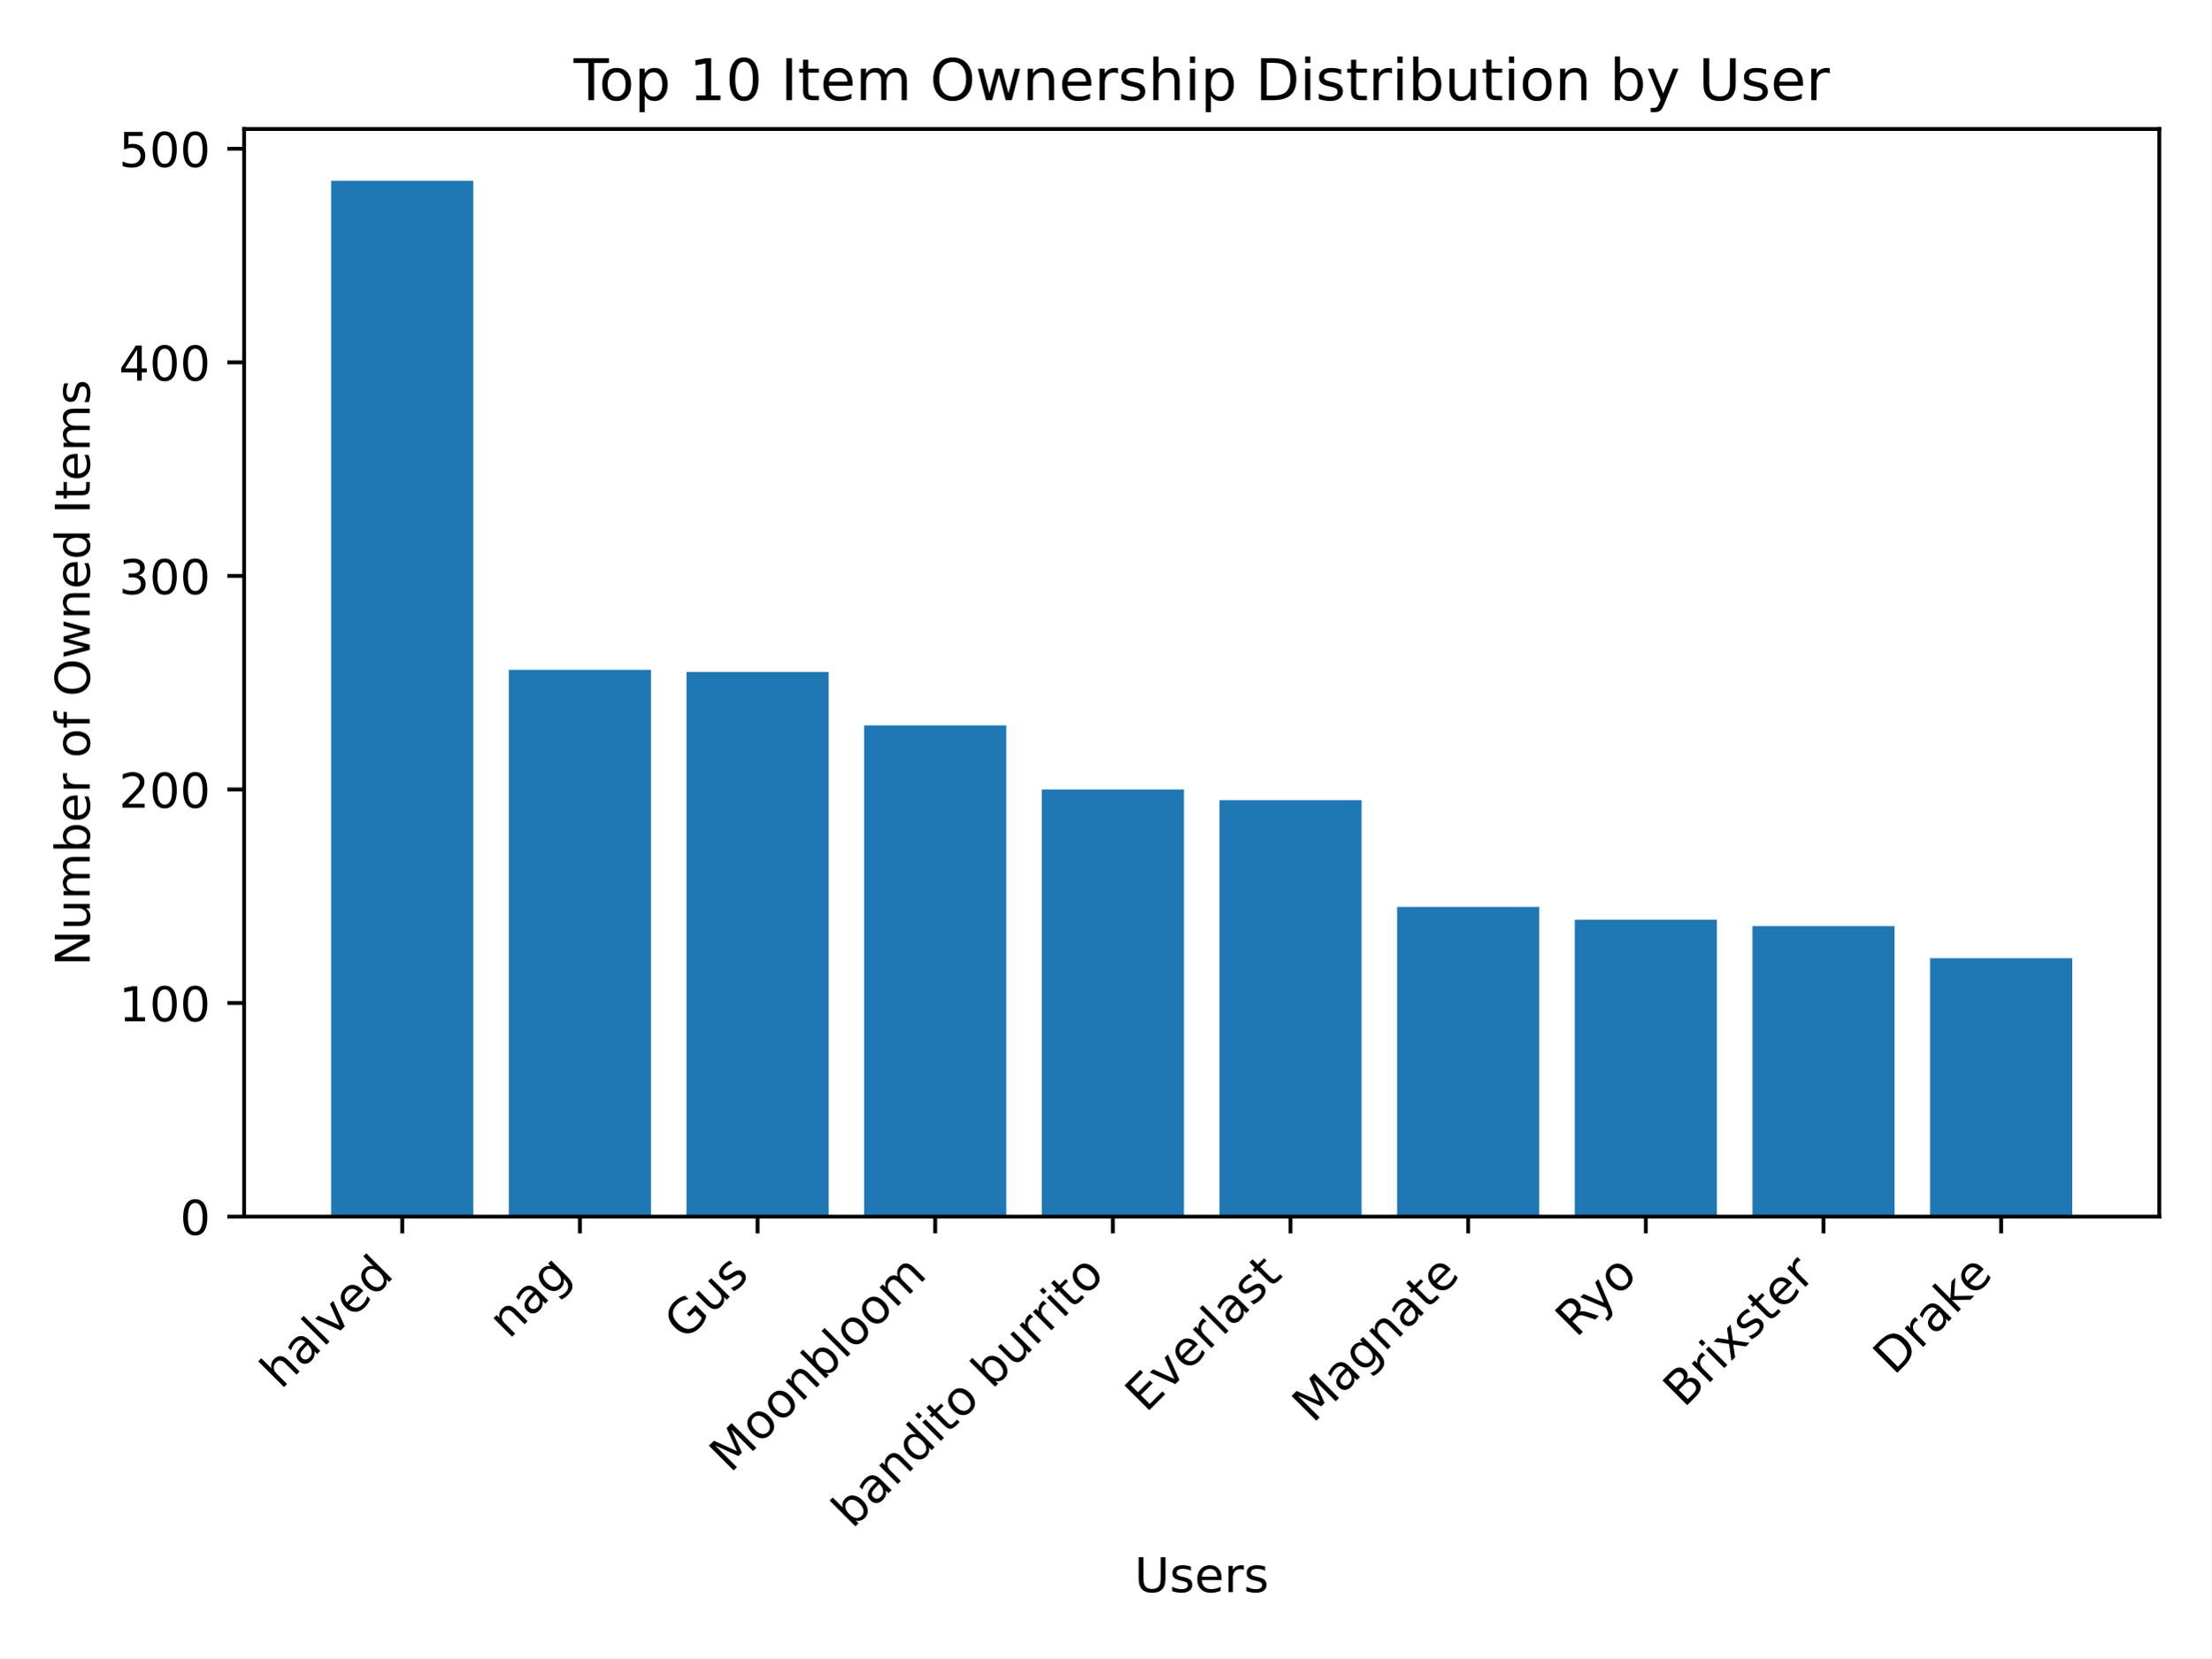
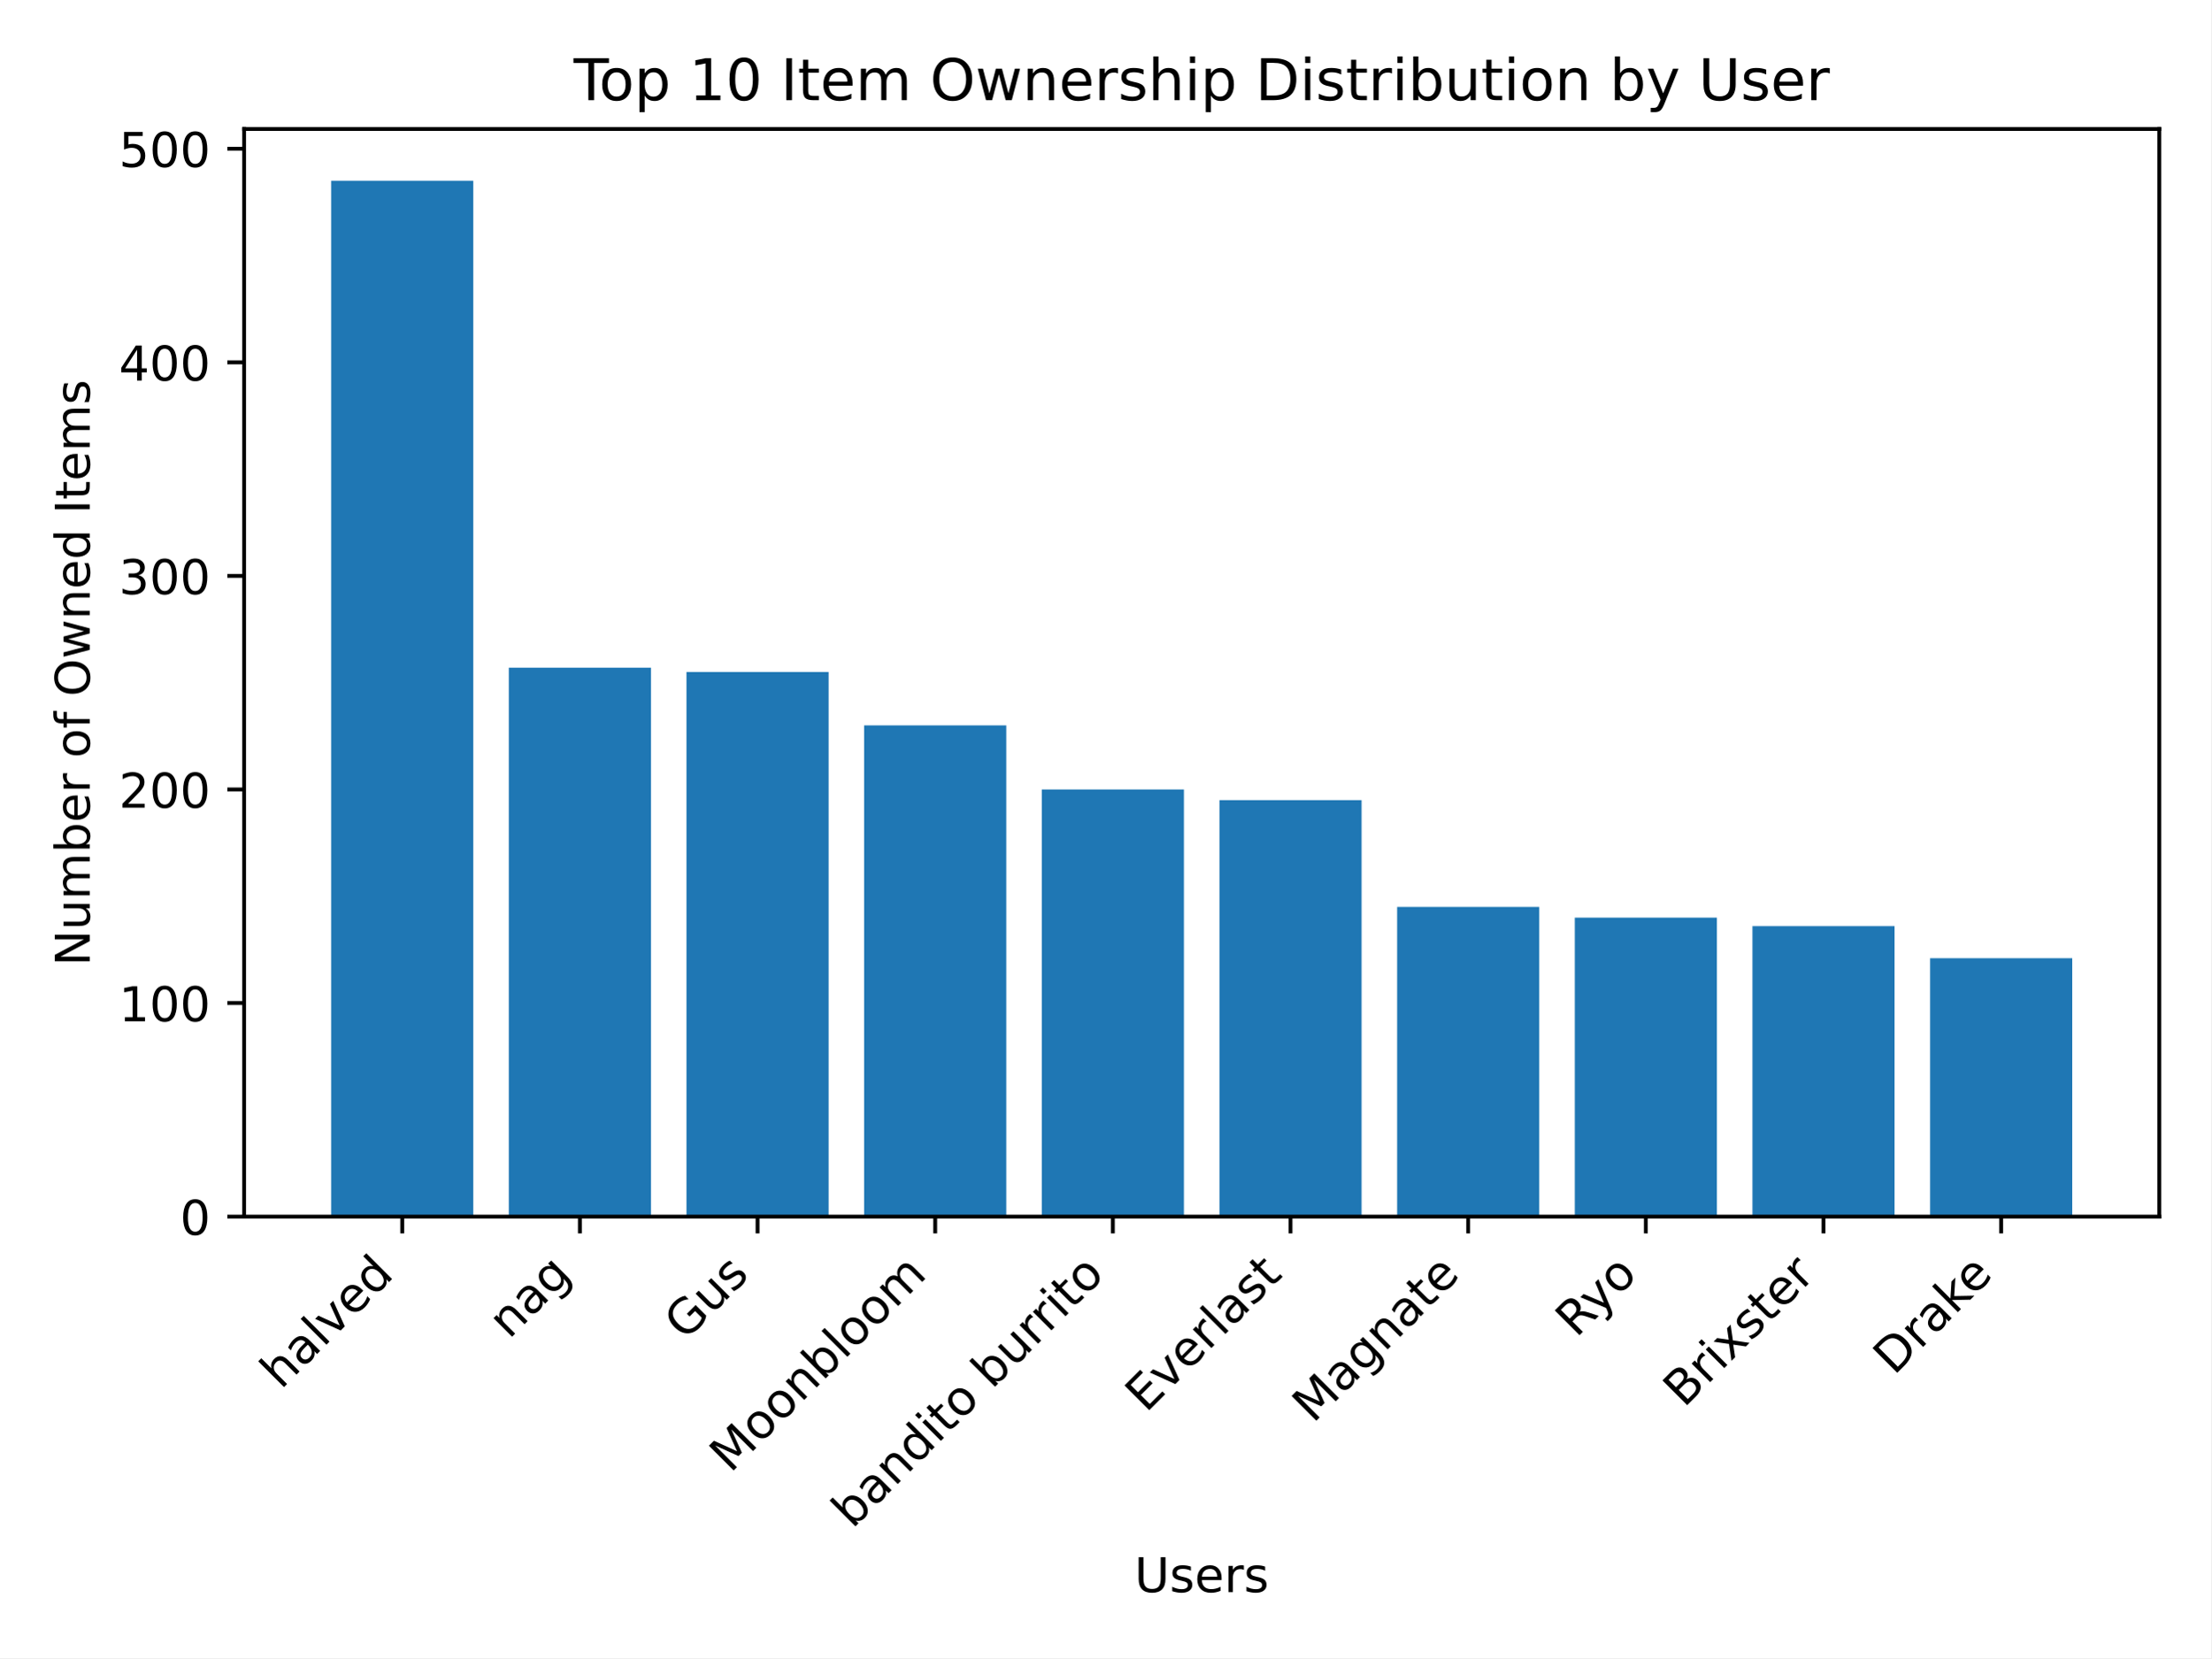
<svg xmlns="http://www.w3.org/2000/svg" xmlns:xlink="http://www.w3.org/1999/xlink" width="460.8pt" height="345.6pt" viewBox="0 0 460.8 345.6" version="1.1">
  <defs>
    <style type="text/css">*{stroke-linejoin: round; stroke-linecap: butt}</style>
  </defs>
  <g id="figure_1">
    <g id="patch_1">
      <path d="M 0 345.6  L 460.8 345.6  L 460.8 0  L 0 0  z " style="fill: #ffffff" />
    </g>
    <g id="axes_1">
      <g id="patch_2">
        <path d="M 50.87 253.581  L 450 253.581  L 450 26.88  L 50.87 26.88  z " style="fill: #ffffff" />
      </g>
      <g id="patch_3">
-         <path d="M 69.012 253.581  L 98.632 253.581  L 98.632 37.675  L 69.012 37.675  z " clip-path="url(#p3e7d10b221)" style="fill: #1f77b4" />
+         <path d="M 69.012 253.581  L 98.632 253.581  L 98.632 37.675  L 69.012 37.675  z " clip-path="url(#pc7df657d75)" style="fill: #1f77b4" />
      </g>
      <g id="patch_4">
-         <path d="M 106.037 253.581  L 135.657 253.581  L 135.657 139.618  L 106.037 139.618  z " clip-path="url(#p3e7d10b221)" style="fill: #1f77b4" />
+         <path d="M 106.037 253.581  L 135.657 253.581  L 135.657 139.173  L 106.037 139.173  z " clip-path="url(#pc7df657d75)" style="fill: #1f77b4" />
      </g>
      <g id="patch_5">
-         <path d="M 143.062 253.581  L 172.682 253.581  L 172.682 140.063  L 143.062 140.063  z " clip-path="url(#p3e7d10b221)" style="fill: #1f77b4" />
+         <path d="M 143.062 253.581  L 172.682 253.581  L 172.682 140.063  L 143.062 140.063  z " clip-path="url(#pc7df657d75)" style="fill: #1f77b4" />
      </g>
      <g id="patch_6">
-         <path d="M 180.087 253.581  L 209.707 253.581  L 209.707 151.192  L 180.087 151.192  z " clip-path="url(#p3e7d10b221)" style="fill: #1f77b4" />
+         <path d="M 180.087 253.581  L 209.707 253.581  L 209.707 151.192  L 180.087 151.192  z " clip-path="url(#pc7df657d75)" style="fill: #1f77b4" />
      </g>
      <g id="patch_7">
-         <path d="M 217.112 253.581  L 246.732 253.581  L 246.732 164.547  L 217.112 164.547  z " clip-path="url(#p3e7d10b221)" style="fill: #1f77b4" />
+         <path d="M 217.112 253.581  L 246.732 253.581  L 246.732 164.547  L 217.112 164.547  z " clip-path="url(#pc7df657d75)" style="fill: #1f77b4" />
      </g>
      <g id="patch_8">
-         <path d="M 254.138 253.581  L 283.758 253.581  L 283.758 166.773  L 254.138 166.773  z " clip-path="url(#p3e7d10b221)" style="fill: #1f77b4" />
+         <path d="M 254.138 253.581  L 283.758 253.581  L 283.758 166.773  L 254.138 166.773  z " clip-path="url(#pc7df657d75)" style="fill: #1f77b4" />
      </g>
      <g id="patch_9">
-         <path d="M 291.163 253.581  L 320.783 253.581  L 320.783 189.032  L 291.163 189.032  z " clip-path="url(#p3e7d10b221)" style="fill: #1f77b4" />
+         <path d="M 291.163 253.581  L 320.783 253.581  L 320.783 189.032  L 291.163 189.032  z " clip-path="url(#pc7df657d75)" style="fill: #1f77b4" />
      </g>
      <g id="patch_10">
-         <path d="M 328.188 253.581  L 357.808 253.581  L 357.808 191.703  L 328.188 191.703  z " clip-path="url(#p3e7d10b221)" style="fill: #1f77b4" />
+         <path d="M 328.188 253.581  L 357.808 253.581  L 357.808 191.257  L 328.188 191.257  z " clip-path="url(#pc7df657d75)" style="fill: #1f77b4" />
      </g>
      <g id="patch_11">
-         <path d="M 365.213 253.581  L 394.833 253.581  L 394.833 193.038  L 365.213 193.038  z " clip-path="url(#p3e7d10b221)" style="fill: #1f77b4" />
+         <path d="M 365.213 253.581  L 394.833 253.581  L 394.833 193.038  L 365.213 193.038  z " clip-path="url(#pc7df657d75)" style="fill: #1f77b4" />
      </g>
      <g id="patch_12">
-         <path d="M 402.238 253.581  L 431.858 253.581  L 431.858 199.716  L 402.238 199.716  z " clip-path="url(#p3e7d10b221)" style="fill: #1f77b4" />
+         <path d="M 402.238 253.581  L 431.858 253.581  L 431.858 199.716  L 402.238 199.716  z " clip-path="url(#pc7df657d75)" style="fill: #1f77b4" />
      </g>
      <g id="matplotlib.axis_1">
        <g id="xtick_1">
          <g id="line2d_1">
            <defs>
-               <path id="m081351c5fa" d="M 0 0  L 0 3.5  " style="stroke: #000000; stroke-width: 0.8" />
+               <path id="mdaec86fa4c" d="M 0 0  L 0 3.5  " style="stroke: #000000; stroke-width: 0.8" />
            </defs>
            <g>
-               <use xlink:href="#m081351c5fa" x="83.822" y="253.581" style="stroke: #000000; stroke-width: 0.8" />
+               <use xlink:href="#mdaec86fa4c" x="83.822" y="253.581" style="stroke: #000000; stroke-width: 0.8" />
            </g>
          </g>
          <g id="text_1">
            <g transform="translate(58.54764 289.7576) rotate(-45) scale(0.1 -0.1)">
              <defs>
                <path id="DejaVuSans-68" d="M 3513 2113  L 3513 0  L 2938 0  L 2938 2094  Q 2938 2591 2744 2837  Q 2550 3084 2163 3084  Q 1697 3084 1428 2787  Q 1159 2491 1159 1978  L 1159 0  L 581 0  L 581 4863  L 1159 4863  L 1159 2956  Q 1366 3272 1645 3428  Q 1925 3584 2291 3584  Q 2894 3584 3203 3211  Q 3513 2838 3513 2113  z " transform="scale(0.015625)" />
                <path id="DejaVuSans-61" d="M 2194 1759  Q 1497 1759 1228 1600  Q 959 1441 959 1056  Q 959 750 1161 570  Q 1363 391 1709 391  Q 2188 391 2477 730  Q 2766 1069 2766 1631  L 2766 1759  L 2194 1759  z M 3341 1997  L 3341 0  L 2766 0  L 2766 531  Q 2569 213 2275 61  Q 1981 -91 1556 -91  Q 1019 -91 701 211  Q 384 513 384 1019  Q 384 1609 779 1909  Q 1175 2209 1959 2209  L 2766 2209  L 2766 2266  Q 2766 2663 2505 2880  Q 2244 3097 1772 3097  Q 1472 3097 1187 3025  Q 903 2953 641 2809  L 641 3341  Q 956 3463 1253 3523  Q 1550 3584 1831 3584  Q 2591 3584 2966 3190  Q 3341 2797 3341 1997  z " transform="scale(0.015625)" />
                <path id="DejaVuSans-6c" d="M 603 4863  L 1178 4863  L 1178 0  L 603 0  L 603 4863  z " transform="scale(0.015625)" />
                <path id="DejaVuSans-76" d="M 191 3500  L 800 3500  L 1894 563  L 2988 3500  L 3597 3500  L 2284 0  L 1503 0  L 191 3500  z " transform="scale(0.015625)" />
                <path id="DejaVuSans-65" d="M 3597 1894  L 3597 1613  L 953 1613  Q 991 1019 1311 708  Q 1631 397 2203 397  Q 2534 397 2845 478  Q 3156 559 3463 722  L 3463 178  Q 3153 47 2828 -22  Q 2503 -91 2169 -91  Q 1331 -91 842 396  Q 353 884 353 1716  Q 353 2575 817 3079  Q 1281 3584 2069 3584  Q 2775 3584 3186 3129  Q 3597 2675 3597 1894  z M 3022 2063  Q 3016 2534 2758 2815  Q 2500 3097 2075 3097  Q 1594 3097 1305 2825  Q 1016 2553 972 2059  L 3022 2063  z " transform="scale(0.015625)" />
                <path id="DejaVuSans-64" d="M 2906 2969  L 2906 4863  L 3481 4863  L 3481 0  L 2906 0  L 2906 525  Q 2725 213 2448 61  Q 2172 -91 1784 -91  Q 1150 -91 751 415  Q 353 922 353 1747  Q 353 2572 751 3078  Q 1150 3584 1784 3584  Q 2172 3584 2448 3432  Q 2725 3281 2906 2969  z M 947 1747  Q 947 1113 1208 752  Q 1469 391 1925 391  Q 2381 391 2643 752  Q 2906 1113 2906 1747  Q 2906 2381 2643 2742  Q 2381 3103 1925 3103  Q 1469 3103 1208 2742  Q 947 2381 947 1747  z " transform="scale(0.015625)" />
              </defs>
              <use xlink:href="#DejaVuSans-68" />
              <use xlink:href="#DejaVuSans-61" x="63.379" />
              <use xlink:href="#DejaVuSans-6c" x="124.658" />
              <use xlink:href="#DejaVuSans-76" x="152.441" />
              <use xlink:href="#DejaVuSans-65" x="211.621" />
              <use xlink:href="#DejaVuSans-64" x="273.145" />
            </g>
          </g>
        </g>
        <g id="xtick_2">
          <g id="line2d_2">
            <g>
-               <use xlink:href="#m081351c5fa" x="120.847" y="253.581" style="stroke: #000000; stroke-width: 0.8" />
+               <use xlink:href="#mdaec86fa4c" x="120.847" y="253.581" style="stroke: #000000; stroke-width: 0.8" />
            </g>
          </g>
          <g id="text_2">
            <g transform="translate(106.0732 279.257) rotate(-45) scale(0.1 -0.1)">
              <defs>
                <path id="DejaVuSans-6e" d="M 3513 2113  L 3513 0  L 2938 0  L 2938 2094  Q 2938 2591 2744 2837  Q 2550 3084 2163 3084  Q 1697 3084 1428 2787  Q 1159 2491 1159 1978  L 1159 0  L 581 0  L 581 3500  L 1159 3500  L 1159 2956  Q 1366 3272 1645 3428  Q 1925 3584 2291 3584  Q 2894 3584 3203 3211  Q 3513 2838 3513 2113  z " transform="scale(0.015625)" />
                <path id="DejaVuSans-67" d="M 2906 1791  Q 2906 2416 2648 2759  Q 2391 3103 1925 3103  Q 1463 3103 1205 2759  Q 947 2416 947 1791  Q 947 1169 1205 825  Q 1463 481 1925 481  Q 2391 481 2648 825  Q 2906 1169 2906 1791  z M 3481 434  Q 3481 -459 3084 -895  Q 2688 -1331 1869 -1331  Q 1566 -1331 1297 -1286  Q 1028 -1241 775 -1147  L 775 -588  Q 1028 -725 1275 -790  Q 1522 -856 1778 -856  Q 2344 -856 2625 -561  Q 2906 -266 2906 331  L 2906 616  Q 2728 306 2450 153  Q 2172 0 1784 0  Q 1141 0 747 490  Q 353 981 353 1791  Q 353 2603 747 3093  Q 1141 3584 1784 3584  Q 2172 3584 2450 3431  Q 2728 3278 2906 2969  L 2906 3500  L 3481 3500  L 3481 434  z " transform="scale(0.015625)" />
              </defs>
              <use xlink:href="#DejaVuSans-6e" />
              <use xlink:href="#DejaVuSans-61" x="63.379" />
              <use xlink:href="#DejaVuSans-67" x="124.658" />
            </g>
          </g>
        </g>
        <g id="xtick_3">
          <g id="line2d_3">
            <g>
-               <use xlink:href="#m081351c5fa" x="157.872" y="253.581" style="stroke: #000000; stroke-width: 0.8" />
+               <use xlink:href="#mdaec86fa4c" x="157.872" y="253.581" style="stroke: #000000; stroke-width: 0.8" />
            </g>
          </g>
          <g id="text_3">
            <g transform="translate(142.758 279.5973) rotate(-45) scale(0.1 -0.1)">
              <defs>
                <path id="DejaVuSans-47" d="M 3809 666  L 3809 1919  L 2778 1919  L 2778 2438  L 4434 2438  L 4434 434  Q 4069 175 3628 42  Q 3188 -91 2688 -91  Q 1594 -91 976 548  Q 359 1188 359 2328  Q 359 3472 976 4111  Q 1594 4750 2688 4750  Q 3144 4750 3555 4637  Q 3966 4525 4313 4306  L 4313 3634  Q 3963 3931 3569 4081  Q 3175 4231 2741 4231  Q 1884 4231 1454 3753  Q 1025 3275 1025 2328  Q 1025 1384 1454 906  Q 1884 428 2741 428  Q 3075 428 3337 486  Q 3600 544 3809 666  z " transform="scale(0.015625)" />
                <path id="DejaVuSans-75" d="M 544 1381  L 544 3500  L 1119 3500  L 1119 1403  Q 1119 906 1312 657  Q 1506 409 1894 409  Q 2359 409 2629 706  Q 2900 1003 2900 1516  L 2900 3500  L 3475 3500  L 3475 0  L 2900 0  L 2900 538  Q 2691 219 2414 64  Q 2138 -91 1772 -91  Q 1169 -91 856 284  Q 544 659 544 1381  z M 1991 3584  L 1991 3584  z " transform="scale(0.015625)" />
                <path id="DejaVuSans-73" d="M 2834 3397  L 2834 2853  Q 2591 2978 2328 3040  Q 2066 3103 1784 3103  Q 1356 3103 1142 2972  Q 928 2841 928 2578  Q 928 2378 1081 2264  Q 1234 2150 1697 2047  L 1894 2003  Q 2506 1872 2764 1633  Q 3022 1394 3022 966  Q 3022 478 2636 193  Q 2250 -91 1575 -91  Q 1294 -91 989 -36  Q 684 19 347 128  L 347 722  Q 666 556 975 473  Q 1284 391 1588 391  Q 1994 391 2212 530  Q 2431 669 2431 922  Q 2431 1156 2273 1281  Q 2116 1406 1581 1522  L 1381 1569  Q 847 1681 609 1914  Q 372 2147 372 2553  Q 372 3047 722 3315  Q 1072 3584 1716 3584  Q 2034 3584 2315 3537  Q 2597 3491 2834 3397  z " transform="scale(0.015625)" />
              </defs>
              <use xlink:href="#DejaVuSans-47" />
              <use xlink:href="#DejaVuSans-75" x="77.49" />
              <use xlink:href="#DejaVuSans-73" x="140.869" />
            </g>
          </g>
        </g>
        <g id="xtick_4">
          <g id="line2d_4">
            <g>
-               <use xlink:href="#m081351c5fa" x="194.897" y="253.581" style="stroke: #000000; stroke-width: 0.8" />
+               <use xlink:href="#mdaec86fa4c" x="194.897" y="253.581" style="stroke: #000000; stroke-width: 0.8" />
            </g>
          </g>
          <g id="text_4">
            <g transform="translate(152.197 307.1833) rotate(-45) scale(0.1 -0.1)">
              <defs>
                <path id="DejaVuSans-4d" d="M 628 4666  L 1569 4666  L 2759 1491  L 3956 4666  L 4897 4666  L 4897 0  L 4281 0  L 4281 4097  L 3078 897  L 2444 897  L 1241 4097  L 1241 0  L 628 0  L 628 4666  z " transform="scale(0.015625)" />
                <path id="DejaVuSans-6f" d="M 1959 3097  Q 1497 3097 1228 2736  Q 959 2375 959 1747  Q 959 1119 1226 758  Q 1494 397 1959 397  Q 2419 397 2687 759  Q 2956 1122 2956 1747  Q 2956 2369 2687 2733  Q 2419 3097 1959 3097  z M 1959 3584  Q 2709 3584 3137 3096  Q 3566 2609 3566 1747  Q 3566 888 3137 398  Q 2709 -91 1959 -91  Q 1206 -91 779 398  Q 353 888 353 1747  Q 353 2609 779 3096  Q 1206 3584 1959 3584  z " transform="scale(0.015625)" />
                <path id="DejaVuSans-62" d="M 3116 1747  Q 3116 2381 2855 2742  Q 2594 3103 2138 3103  Q 1681 3103 1420 2742  Q 1159 2381 1159 1747  Q 1159 1113 1420 752  Q 1681 391 2138 391  Q 2594 391 2855 752  Q 3116 1113 3116 1747  z M 1159 2969  Q 1341 3281 1617 3432  Q 1894 3584 2278 3584  Q 2916 3584 3314 3078  Q 3713 2572 3713 1747  Q 3713 922 3314 415  Q 2916 -91 2278 -91  Q 1894 -91 1617 61  Q 1341 213 1159 525  L 1159 0  L 581 0  L 581 4863  L 1159 4863  L 1159 2969  z " transform="scale(0.015625)" />
                <path id="DejaVuSans-6d" d="M 3328 2828  Q 3544 3216 3844 3400  Q 4144 3584 4550 3584  Q 5097 3584 5394 3201  Q 5691 2819 5691 2113  L 5691 0  L 5113 0  L 5113 2094  Q 5113 2597 4934 2840  Q 4756 3084 4391 3084  Q 3944 3084 3684 2787  Q 3425 2491 3425 1978  L 3425 0  L 2847 0  L 2847 2094  Q 2847 2600 2669 2842  Q 2491 3084 2119 3084  Q 1678 3084 1418 2786  Q 1159 2488 1159 1978  L 1159 0  L 581 0  L 581 3500  L 1159 3500  L 1159 2956  Q 1356 3278 1631 3431  Q 1906 3584 2284 3584  Q 2666 3584 2933 3390  Q 3200 3197 3328 2828  z " transform="scale(0.015625)" />
              </defs>
              <use xlink:href="#DejaVuSans-4d" />
              <use xlink:href="#DejaVuSans-6f" x="86.279" />
              <use xlink:href="#DejaVuSans-6f" x="147.461" />
              <use xlink:href="#DejaVuSans-6e" x="208.643" />
              <use xlink:href="#DejaVuSans-62" x="272.021" />
              <use xlink:href="#DejaVuSans-6c" x="335.498" />
              <use xlink:href="#DejaVuSans-6f" x="363.281" />
              <use xlink:href="#DejaVuSans-6f" x="424.463" />
              <use xlink:href="#DejaVuSans-6d" x="485.645" />
            </g>
          </g>
        </g>
        <g id="xtick_5">
          <g id="line2d_5">
            <g>
-               <use xlink:href="#m081351c5fa" x="231.922" y="253.581" style="stroke: #000000; stroke-width: 0.8" />
+               <use xlink:href="#mdaec86fa4c" x="231.922" y="253.581" style="stroke: #000000; stroke-width: 0.8" />
            </g>
          </g>
          <g id="text_5">
            <g transform="translate(177.6255 318.7799) rotate(-45) scale(0.1 -0.1)">
              <defs>
                <path id="DejaVuSans-69" d="M 603 3500  L 1178 3500  L 1178 0  L 603 0  L 603 3500  z M 603 4863  L 1178 4863  L 1178 4134  L 603 4134  L 603 4863  z " transform="scale(0.015625)" />
                <path id="DejaVuSans-74" d="M 1172 4494  L 1172 3500  L 2356 3500  L 2356 3053  L 1172 3053  L 1172 1153  Q 1172 725 1289 603  Q 1406 481 1766 481  L 2356 481  L 2356 0  L 1766 0  Q 1100 0 847 248  Q 594 497 594 1153  L 594 3053  L 172 3053  L 172 3500  L 594 3500  L 594 4494  L 1172 4494  z " transform="scale(0.015625)" />
                <path id="DejaVuSans-20" transform="scale(0.015625)" />
                <path id="DejaVuSans-72" d="M 2631 2963  Q 2534 3019 2420 3045  Q 2306 3072 2169 3072  Q 1681 3072 1420 2755  Q 1159 2438 1159 1844  L 1159 0  L 581 0  L 581 3500  L 1159 3500  L 1159 2956  Q 1341 3275 1631 3429  Q 1922 3584 2338 3584  Q 2397 3584 2469 3576  Q 2541 3569 2628 3553  L 2631 2963  z " transform="scale(0.015625)" />
              </defs>
              <use xlink:href="#DejaVuSans-62" />
              <use xlink:href="#DejaVuSans-61" x="63.477" />
              <use xlink:href="#DejaVuSans-6e" x="124.756" />
              <use xlink:href="#DejaVuSans-64" x="188.135" />
              <use xlink:href="#DejaVuSans-69" x="251.611" />
              <use xlink:href="#DejaVuSans-74" x="279.395" />
              <use xlink:href="#DejaVuSans-6f" x="318.604" />
              <use xlink:href="#DejaVuSans-20" x="379.785" />
              <use xlink:href="#DejaVuSans-62" x="411.572" />
              <use xlink:href="#DejaVuSans-75" x="475.049" />
              <use xlink:href="#DejaVuSans-72" x="538.428" />
              <use xlink:href="#DejaVuSans-72" x="577.791" />
              <use xlink:href="#DejaVuSans-69" x="618.904" />
              <use xlink:href="#DejaVuSans-74" x="646.688" />
              <use xlink:href="#DejaVuSans-6f" x="685.896" />
            </g>
          </g>
        </g>
        <g id="xtick_6">
          <g id="line2d_6">
            <g>
-               <use xlink:href="#m081351c5fa" x="268.948" y="253.581" style="stroke: #000000; stroke-width: 0.8" />
+               <use xlink:href="#mdaec86fa4c" x="268.948" y="253.581" style="stroke: #000000; stroke-width: 0.8" />
            </g>
          </g>
          <g id="text_6">
            <g transform="translate(238.8126 294.6178) rotate(-45) scale(0.1 -0.1)">
              <defs>
                <path id="DejaVuSans-45" d="M 628 4666  L 3578 4666  L 3578 4134  L 1259 4134  L 1259 2753  L 3481 2753  L 3481 2222  L 1259 2222  L 1259 531  L 3634 531  L 3634 0  L 628 0  L 628 4666  z " transform="scale(0.015625)" />
              </defs>
              <use xlink:href="#DejaVuSans-45" />
              <use xlink:href="#DejaVuSans-76" x="63.184" />
              <use xlink:href="#DejaVuSans-65" x="122.363" />
              <use xlink:href="#DejaVuSans-72" x="183.887" />
              <use xlink:href="#DejaVuSans-6c" x="225" />
              <use xlink:href="#DejaVuSans-61" x="252.783" />
              <use xlink:href="#DejaVuSans-73" x="314.062" />
              <use xlink:href="#DejaVuSans-74" x="366.162" />
            </g>
          </g>
        </g>
        <g id="xtick_7">
          <g id="line2d_7">
            <g>
-               <use xlink:href="#m081351c5fa" x="305.973" y="253.581" style="stroke: #000000; stroke-width: 0.8" />
+               <use xlink:href="#mdaec86fa4c" x="305.973" y="253.581" style="stroke: #000000; stroke-width: 0.8" />
            </g>
          </g>
          <g id="text_7">
            <g transform="translate(273.6412 296.8143) rotate(-45) scale(0.1 -0.1)">
              <use xlink:href="#DejaVuSans-4d" />
              <use xlink:href="#DejaVuSans-61" x="86.279" />
              <use xlink:href="#DejaVuSans-67" x="147.559" />
              <use xlink:href="#DejaVuSans-6e" x="211.035" />
              <use xlink:href="#DejaVuSans-61" x="274.414" />
              <use xlink:href="#DejaVuSans-74" x="335.693" />
              <use xlink:href="#DejaVuSans-65" x="374.902" />
            </g>
          </g>
        </g>
        <g id="xtick_8">
          <g id="line2d_8">
            <g>
-               <use xlink:href="#m081351c5fa" x="342.998" y="253.581" style="stroke: #000000; stroke-width: 0.8" />
+               <use xlink:href="#mdaec86fa4c" x="342.998" y="253.581" style="stroke: #000000; stroke-width: 0.8" />
            </g>
          </g>
          <g id="text_8">
            <g transform="translate(328.4909 278.9897) rotate(-45) scale(0.1 -0.1)">
              <defs>
                <path id="DejaVuSans-52" d="M 2841 2188  Q 3044 2119 3236 1894  Q 3428 1669 3622 1275  L 4263 0  L 3584 0  L 2988 1197  Q 2756 1666 2539 1819  Q 2322 1972 1947 1972  L 1259 1972  L 1259 0  L 628 0  L 628 4666  L 2053 4666  Q 2853 4666 3247 4331  Q 3641 3997 3641 3322  Q 3641 2881 3436 2590  Q 3231 2300 2841 2188  z M 1259 4147  L 1259 2491  L 2053 2491  Q 2509 2491 2742 2702  Q 2975 2913 2975 3322  Q 2975 3731 2742 3939  Q 2509 4147 2053 4147  L 1259 4147  z " transform="scale(0.015625)" />
                <path id="DejaVuSans-79" d="M 2059 -325  Q 1816 -950 1584 -1140  Q 1353 -1331 966 -1331  L 506 -1331  L 506 -850  L 844 -850  Q 1081 -850 1212 -737  Q 1344 -625 1503 -206  L 1606 56  L 191 3500  L 800 3500  L 1894 763  L 2988 3500  L 3597 3500  L 2059 -325  z " transform="scale(0.015625)" />
              </defs>
              <use xlink:href="#DejaVuSans-52" />
              <use xlink:href="#DejaVuSans-79" x="63.982" />
              <use xlink:href="#DejaVuSans-6f" x="123.162" />
            </g>
          </g>
        </g>
        <g id="xtick_9">
          <g id="line2d_9">
            <g>
-               <use xlink:href="#m081351c5fa" x="380.023" y="253.581" style="stroke: #000000; stroke-width: 0.8" />
+               <use xlink:href="#mdaec86fa4c" x="380.023" y="253.581" style="stroke: #000000; stroke-width: 0.8" />
            </g>
          </g>
          <g id="text_9">
            <g transform="translate(350.9307 293.5748) rotate(-45) scale(0.1 -0.1)">
              <defs>
                <path id="DejaVuSans-42" d="M 1259 2228  L 1259 519  L 2272 519  Q 2781 519 3026 730  Q 3272 941 3272 1375  Q 3272 1813 3026 2020  Q 2781 2228 2272 2228  L 1259 2228  z M 1259 4147  L 1259 2741  L 2194 2741  Q 2656 2741 2882 2914  Q 3109 3088 3109 3444  Q 3109 3797 2882 3972  Q 2656 4147 2194 4147  L 1259 4147  z M 628 4666  L 2241 4666  Q 2963 4666 3353 4366  Q 3744 4066 3744 3513  Q 3744 3084 3544 2831  Q 3344 2578 2956 2516  Q 3422 2416 3680 2098  Q 3938 1781 3938 1306  Q 3938 681 3513 340  Q 3088 0 2303 0  L 628 0  L 628 4666  z " transform="scale(0.015625)" />
                <path id="DejaVuSans-78" d="M 3513 3500  L 2247 1797  L 3578 0  L 2900 0  L 1881 1375  L 863 0  L 184 0  L 1544 1831  L 300 3500  L 978 3500  L 1906 2253  L 2834 3500  L 3513 3500  z " transform="scale(0.015625)" />
              </defs>
              <use xlink:href="#DejaVuSans-42" />
              <use xlink:href="#DejaVuSans-72" x="68.604" />
              <use xlink:href="#DejaVuSans-69" x="109.717" />
              <use xlink:href="#DejaVuSans-78" x="137.5" />
              <use xlink:href="#DejaVuSans-73" x="196.68" />
              <use xlink:href="#DejaVuSans-74" x="248.779" />
              <use xlink:href="#DejaVuSans-65" x="287.988" />
              <use xlink:href="#DejaVuSans-72" x="349.512" />
            </g>
          </g>
        </g>
        <g id="xtick_10">
          <g id="line2d_10">
            <g>
-               <use xlink:href="#m081351c5fa" x="417.048" y="253.581" style="stroke: #000000; stroke-width: 0.8" />
+               <use xlink:href="#mdaec86fa4c" x="417.048" y="253.581" style="stroke: #000000; stroke-width: 0.8" />
            </g>
          </g>
          <g id="text_10">
            <g transform="translate(394.7031 286.8275) rotate(-45) scale(0.1 -0.1)">
              <defs>
                <path id="DejaVuSans-44" d="M 1259 4147  L 1259 519  L 2022 519  Q 2988 519 3436 956  Q 3884 1394 3884 2338  Q 3884 3275 3436 3711  Q 2988 4147 2022 4147  L 1259 4147  z M 628 4666  L 1925 4666  Q 3281 4666 3915 4102  Q 4550 3538 4550 2338  Q 4550 1131 3912 565  Q 3275 0 1925 0  L 628 0  L 628 4666  z " transform="scale(0.015625)" />
                <path id="DejaVuSans-6b" d="M 581 4863  L 1159 4863  L 1159 1991  L 2875 3500  L 3609 3500  L 1753 1863  L 3688 0  L 2938 0  L 1159 1709  L 1159 0  L 581 0  L 581 4863  z " transform="scale(0.015625)" />
              </defs>
              <use xlink:href="#DejaVuSans-44" />
              <use xlink:href="#DejaVuSans-72" x="77.002" />
              <use xlink:href="#DejaVuSans-61" x="118.115" />
              <use xlink:href="#DejaVuSans-6b" x="179.395" />
              <use xlink:href="#DejaVuSans-65" x="233.68" />
            </g>
          </g>
        </g>
        <g id="text_11">
          <g transform="translate(236.4342 331.8489) scale(0.1 -0.1)">
            <defs>
              <path id="DejaVuSans-55" d="M 556 4666  L 1191 4666  L 1191 1831  Q 1191 1081 1462 751  Q 1734 422 2344 422  Q 2950 422 3222 751  Q 3494 1081 3494 1831  L 3494 4666  L 4128 4666  L 4128 1753  Q 4128 841 3676 375  Q 3225 -91 2344 -91  Q 1459 -91 1007 375  Q 556 841 556 1753  L 556 4666  z " transform="scale(0.015625)" />
            </defs>
            <use xlink:href="#DejaVuSans-55" />
            <use xlink:href="#DejaVuSans-73" x="73.193" />
            <use xlink:href="#DejaVuSans-65" x="125.293" />
            <use xlink:href="#DejaVuSans-72" x="186.816" />
            <use xlink:href="#DejaVuSans-73" x="227.93" />
          </g>
        </g>
      </g>
      <g id="matplotlib.axis_2">
        <g id="ytick_1">
          <g id="line2d_11">
            <defs>
-               <path id="m67e15f121b" d="M 0 0  L -3.5 0  " style="stroke: #000000; stroke-width: 0.8" />
+               <path id="m0f036863aa" d="M 0 0  L -3.5 0  " style="stroke: #000000; stroke-width: 0.8" />
            </defs>
            <g>
-               <use xlink:href="#m67e15f121b" x="50.87" y="253.581" style="stroke: #000000; stroke-width: 0.8" />
+               <use xlink:href="#m0f036863aa" x="50.87" y="253.581" style="stroke: #000000; stroke-width: 0.8" />
            </g>
          </g>
          <g id="text_12">
            <g transform="translate(37.5075 257.3798) scale(0.1 -0.1)">
              <defs>
                <path id="DejaVuSans-30" d="M 2034 4250  Q 1547 4250 1301 3770  Q 1056 3291 1056 2328  Q 1056 1369 1301 889  Q 1547 409 2034 409  Q 2525 409 2770 889  Q 3016 1369 3016 2328  Q 3016 3291 2770 3770  Q 2525 4250 2034 4250  z M 2034 4750  Q 2819 4750 3233 4129  Q 3647 3509 3647 2328  Q 3647 1150 3233 529  Q 2819 -91 2034 -91  Q 1250 -91 836 529  Q 422 1150 422 2328  Q 422 3509 836 4129  Q 1250 4750 2034 4750  z " transform="scale(0.015625)" />
              </defs>
              <use xlink:href="#DejaVuSans-30" />
            </g>
          </g>
        </g>
        <g id="ytick_2">
          <g id="line2d_12">
            <g>
-               <use xlink:href="#m67e15f121b" x="50.87" y="209.064" style="stroke: #000000; stroke-width: 0.8" />
+               <use xlink:href="#m0f036863aa" x="50.87" y="209.064" style="stroke: #000000; stroke-width: 0.8" />
            </g>
          </g>
          <g id="text_13">
            <g transform="translate(24.7825 212.8632) scale(0.1 -0.1)">
              <defs>
                <path id="DejaVuSans-31" d="M 794 531  L 1825 531  L 1825 4091  L 703 3866  L 703 4441  L 1819 4666  L 2450 4666  L 2450 531  L 3481 531  L 3481 0  L 794 0  L 794 531  z " transform="scale(0.015625)" />
              </defs>
              <use xlink:href="#DejaVuSans-31" />
              <use xlink:href="#DejaVuSans-30" x="63.623" />
              <use xlink:href="#DejaVuSans-30" x="127.246" />
            </g>
          </g>
        </g>
        <g id="ytick_3">
          <g id="line2d_13">
            <g>
-               <use xlink:href="#m67e15f121b" x="50.87" y="164.547" style="stroke: #000000; stroke-width: 0.8" />
+               <use xlink:href="#m0f036863aa" x="50.87" y="164.547" style="stroke: #000000; stroke-width: 0.8" />
            </g>
          </g>
          <g id="text_14">
            <g transform="translate(24.7825 168.3467) scale(0.1 -0.1)">
              <defs>
                <path id="DejaVuSans-32" d="M 1228 531  L 3431 531  L 3431 0  L 469 0  L 469 531  Q 828 903 1448 1529  Q 2069 2156 2228 2338  Q 2531 2678 2651 2914  Q 2772 3150 2772 3378  Q 2772 3750 2511 3984  Q 2250 4219 1831 4219  Q 1534 4219 1204 4116  Q 875 4013 500 3803  L 500 4441  Q 881 4594 1212 4672  Q 1544 4750 1819 4750  Q 2544 4750 2975 4387  Q 3406 4025 3406 3419  Q 3406 3131 3298 2873  Q 3191 2616 2906 2266  Q 2828 2175 2409 1742  Q 1991 1309 1228 531  z " transform="scale(0.015625)" />
              </defs>
              <use xlink:href="#DejaVuSans-32" />
              <use xlink:href="#DejaVuSans-30" x="63.623" />
              <use xlink:href="#DejaVuSans-30" x="127.246" />
            </g>
          </g>
        </g>
        <g id="ytick_4">
          <g id="line2d_14">
            <g>
-               <use xlink:href="#m67e15f121b" x="50.87" y="120.031" style="stroke: #000000; stroke-width: 0.8" />
+               <use xlink:href="#m0f036863aa" x="50.87" y="120.031" style="stroke: #000000; stroke-width: 0.8" />
            </g>
          </g>
          <g id="text_15">
            <g transform="translate(24.7825 123.8301) scale(0.1 -0.1)">
              <defs>
                <path id="DejaVuSans-33" d="M 2597 2516  Q 3050 2419 3304 2112  Q 3559 1806 3559 1356  Q 3559 666 3084 287  Q 2609 -91 1734 -91  Q 1441 -91 1130 -33  Q 819 25 488 141  L 488 750  Q 750 597 1062 519  Q 1375 441 1716 441  Q 2309 441 2620 675  Q 2931 909 2931 1356  Q 2931 1769 2642 2001  Q 2353 2234 1838 2234  L 1294 2234  L 1294 2753  L 1863 2753  Q 2328 2753 2575 2939  Q 2822 3125 2822 3475  Q 2822 3834 2567 4026  Q 2313 4219 1838 4219  Q 1578 4219 1281 4162  Q 984 4106 628 3988  L 628 4550  Q 988 4650 1302 4700  Q 1616 4750 1894 4750  Q 2613 4750 3031 4423  Q 3450 4097 3450 3541  Q 3450 3153 3228 2886  Q 3006 2619 2597 2516  z " transform="scale(0.015625)" />
              </defs>
              <use xlink:href="#DejaVuSans-33" />
              <use xlink:href="#DejaVuSans-30" x="63.623" />
              <use xlink:href="#DejaVuSans-30" x="127.246" />
            </g>
          </g>
        </g>
        <g id="ytick_5">
          <g id="line2d_15">
            <g>
-               <use xlink:href="#m67e15f121b" x="50.87" y="75.514" style="stroke: #000000; stroke-width: 0.8" />
+               <use xlink:href="#m0f036863aa" x="50.87" y="75.514" style="stroke: #000000; stroke-width: 0.8" />
            </g>
          </g>
          <g id="text_16">
            <g transform="translate(24.7825 79.31356) scale(0.1 -0.1)">
              <defs>
                <path id="DejaVuSans-34" d="M 2419 4116  L 825 1625  L 2419 1625  L 2419 4116  z M 2253 4666  L 3047 4666  L 3047 1625  L 3713 1625  L 3713 1100  L 3047 1100  L 3047 0  L 2419 0  L 2419 1100  L 313 1100  L 313 1709  L 2253 4666  z " transform="scale(0.015625)" />
              </defs>
              <use xlink:href="#DejaVuSans-34" />
              <use xlink:href="#DejaVuSans-30" x="63.623" />
              <use xlink:href="#DejaVuSans-30" x="127.246" />
            </g>
          </g>
        </g>
        <g id="ytick_6">
          <g id="line2d_16">
            <g>
-               <use xlink:href="#m67e15f121b" x="50.87" y="30.998" style="stroke: #000000; stroke-width: 0.8" />
+               <use xlink:href="#m0f036863aa" x="50.87" y="30.998" style="stroke: #000000; stroke-width: 0.8" />
            </g>
          </g>
          <g id="text_17">
            <g transform="translate(24.7825 34.797) scale(0.1 -0.1)">
              <defs>
                <path id="DejaVuSans-35" d="M 691 4666  L 3169 4666  L 3169 4134  L 1269 4134  L 1269 2991  Q 1406 3038 1543 3061  Q 1681 3084 1819 3084  Q 2600 3084 3056 2656  Q 3513 2228 3513 1497  Q 3513 744 3044 326  Q 2575 -91 1722 -91  Q 1428 -91 1123 -41  Q 819 9 494 109  L 494 744  Q 775 591 1075 516  Q 1375 441 1709 441  Q 2250 441 2565 725  Q 2881 1009 2881 1497  Q 2881 1984 2565 2268  Q 2250 2553 1709 2553  Q 1456 2553 1204 2497  Q 953 2441 691 2322  L 691 4666  z " transform="scale(0.015625)" />
              </defs>
              <use xlink:href="#DejaVuSans-35" />
              <use xlink:href="#DejaVuSans-30" x="63.623" />
              <use xlink:href="#DejaVuSans-30" x="127.246" />
            </g>
          </g>
        </g>
        <g id="text_18">
          <g transform="translate(18.70281 201.3342) rotate(-90) scale(0.1 -0.1)">
            <defs>
              <path id="DejaVuSans-4e" d="M 628 4666  L 1478 4666  L 3547 763  L 3547 4666  L 4159 4666  L 4159 0  L 3309 0  L 1241 3903  L 1241 0  L 628 0  L 628 4666  z " transform="scale(0.015625)" />
              <path id="DejaVuSans-66" d="M 2375 4863  L 2375 4384  L 1825 4384  Q 1516 4384 1395 4259  Q 1275 4134 1275 3809  L 1275 3500  L 2222 3500  L 2222 3053  L 1275 3053  L 1275 0  L 697 0  L 697 3053  L 147 3053  L 147 3500  L 697 3500  L 697 3744  Q 697 4328 969 4595  Q 1241 4863 1831 4863  L 2375 4863  z " transform="scale(0.015625)" />
              <path id="DejaVuSans-4f" d="M 2522 4238  Q 1834 4238 1429 3725  Q 1025 3213 1025 2328  Q 1025 1447 1429 934  Q 1834 422 2522 422  Q 3209 422 3611 934  Q 4013 1447 4013 2328  Q 4013 3213 3611 3725  Q 3209 4238 2522 4238  z M 2522 4750  Q 3503 4750 4090 4092  Q 4678 3434 4678 2328  Q 4678 1225 4090 567  Q 3503 -91 2522 -91  Q 1538 -91 948 565  Q 359 1222 359 2328  Q 359 3434 948 4092  Q 1538 4750 2522 4750  z " transform="scale(0.015625)" />
              <path id="DejaVuSans-77" d="M 269 3500  L 844 3500  L 1563 769  L 2278 3500  L 2956 3500  L 3675 769  L 4391 3500  L 4966 3500  L 4050 0  L 3372 0  L 2619 2869  L 1863 0  L 1184 0  L 269 3500  z " transform="scale(0.015625)" />
              <path id="DejaVuSans-49" d="M 628 4666  L 1259 4666  L 1259 0  L 628 0  L 628 4666  z " transform="scale(0.015625)" />
            </defs>
            <use xlink:href="#DejaVuSans-4e" />
            <use xlink:href="#DejaVuSans-75" x="74.805" />
            <use xlink:href="#DejaVuSans-6d" x="138.184" />
            <use xlink:href="#DejaVuSans-62" x="235.596" />
            <use xlink:href="#DejaVuSans-65" x="299.072" />
            <use xlink:href="#DejaVuSans-72" x="360.596" />
            <use xlink:href="#DejaVuSans-20" x="401.709" />
            <use xlink:href="#DejaVuSans-6f" x="433.496" />
            <use xlink:href="#DejaVuSans-66" x="494.678" />
            <use xlink:href="#DejaVuSans-20" x="529.883" />
            <use xlink:href="#DejaVuSans-4f" x="561.67" />
            <use xlink:href="#DejaVuSans-77" x="640.381" />
            <use xlink:href="#DejaVuSans-6e" x="722.168" />
            <use xlink:href="#DejaVuSans-65" x="785.547" />
            <use xlink:href="#DejaVuSans-64" x="847.07" />
            <use xlink:href="#DejaVuSans-20" x="910.547" />
            <use xlink:href="#DejaVuSans-49" x="942.334" />
            <use xlink:href="#DejaVuSans-74" x="971.826" />
            <use xlink:href="#DejaVuSans-65" x="1011.035" />
            <use xlink:href="#DejaVuSans-6d" x="1072.559" />
            <use xlink:href="#DejaVuSans-73" x="1169.971" />
          </g>
        </g>
      </g>
      <g id="patch_13">
        <path d="M 50.87 253.581  L 50.87 26.88  " style="fill: none; stroke: #000000; stroke-width: 0.8; stroke-linejoin: miter; stroke-linecap: square" />
      </g>
      <g id="patch_14">
        <path d="M 450 253.581  L 450 26.88  " style="fill: none; stroke: #000000; stroke-width: 0.8; stroke-linejoin: miter; stroke-linecap: square" />
      </g>
      <g id="patch_15">
        <path d="M 50.87 253.581  L 450 253.581  " style="fill: none; stroke: #000000; stroke-width: 0.8; stroke-linejoin: miter; stroke-linecap: square" />
      </g>
      <g id="patch_16">
        <path d="M 50.87 26.88  L 450 26.88  " style="fill: none; stroke: #000000; stroke-width: 0.8; stroke-linejoin: miter; stroke-linecap: square" />
      </g>
      <g id="text_19">
        <g transform="translate(119.5422 20.88) scale(0.12 -0.12)">
          <defs>
            <path id="DejaVuSans-54" d="M -19 4666  L 3928 4666  L 3928 4134  L 2272 4134  L 2272 0  L 1638 0  L 1638 4134  L -19 4134  L -19 4666  z " transform="scale(0.015625)" />
            <path id="DejaVuSans-70" d="M 1159 525  L 1159 -1331  L 581 -1331  L 581 3500  L 1159 3500  L 1159 2969  Q 1341 3281 1617 3432  Q 1894 3584 2278 3584  Q 2916 3584 3314 3078  Q 3713 2572 3713 1747  Q 3713 922 3314 415  Q 2916 -91 2278 -91  Q 1894 -91 1617 61  Q 1341 213 1159 525  z M 3116 1747  Q 3116 2381 2855 2742  Q 2594 3103 2138 3103  Q 1681 3103 1420 2742  Q 1159 2381 1159 1747  Q 1159 1113 1420 752  Q 1681 391 2138 391  Q 2594 391 2855 752  Q 3116 1113 3116 1747  z " transform="scale(0.015625)" />
          </defs>
          <use xlink:href="#DejaVuSans-54" />
          <use xlink:href="#DejaVuSans-6f" x="44.084" />
          <use xlink:href="#DejaVuSans-70" x="105.266" />
          <use xlink:href="#DejaVuSans-20" x="168.742" />
          <use xlink:href="#DejaVuSans-31" x="200.529" />
          <use xlink:href="#DejaVuSans-30" x="264.152" />
          <use xlink:href="#DejaVuSans-20" x="327.775" />
          <use xlink:href="#DejaVuSans-49" x="359.562" />
          <use xlink:href="#DejaVuSans-74" x="389.055" />
          <use xlink:href="#DejaVuSans-65" x="428.264" />
          <use xlink:href="#DejaVuSans-6d" x="489.787" />
          <use xlink:href="#DejaVuSans-20" x="587.199" />
          <use xlink:href="#DejaVuSans-4f" x="618.986" />
          <use xlink:href="#DejaVuSans-77" x="697.697" />
          <use xlink:href="#DejaVuSans-6e" x="779.484" />
          <use xlink:href="#DejaVuSans-65" x="842.863" />
          <use xlink:href="#DejaVuSans-72" x="904.387" />
          <use xlink:href="#DejaVuSans-73" x="945.5" />
          <use xlink:href="#DejaVuSans-68" x="997.6" />
          <use xlink:href="#DejaVuSans-69" x="1060.979" />
          <use xlink:href="#DejaVuSans-70" x="1088.762" />
          <use xlink:href="#DejaVuSans-20" x="1152.238" />
          <use xlink:href="#DejaVuSans-44" x="1184.025" />
          <use xlink:href="#DejaVuSans-69" x="1261.027" />
          <use xlink:href="#DejaVuSans-73" x="1288.811" />
          <use xlink:href="#DejaVuSans-74" x="1340.91" />
          <use xlink:href="#DejaVuSans-72" x="1380.119" />
          <use xlink:href="#DejaVuSans-69" x="1421.232" />
          <use xlink:href="#DejaVuSans-62" x="1449.016" />
          <use xlink:href="#DejaVuSans-75" x="1512.492" />
          <use xlink:href="#DejaVuSans-74" x="1575.871" />
          <use xlink:href="#DejaVuSans-69" x="1615.08" />
          <use xlink:href="#DejaVuSans-6f" x="1642.863" />
          <use xlink:href="#DejaVuSans-6e" x="1704.045" />
          <use xlink:href="#DejaVuSans-20" x="1767.424" />
          <use xlink:href="#DejaVuSans-62" x="1799.211" />
          <use xlink:href="#DejaVuSans-79" x="1862.688" />
          <use xlink:href="#DejaVuSans-20" x="1921.867" />
          <use xlink:href="#DejaVuSans-55" x="1953.654" />
          <use xlink:href="#DejaVuSans-73" x="2026.848" />
          <use xlink:href="#DejaVuSans-65" x="2078.947" />
          <use xlink:href="#DejaVuSans-72" x="2140.471" />
        </g>
      </g>
    </g>
  </g>
  <defs>
-     <clipPath id="p3e7d10b221">
+     <clipPath id="pc7df657d75">
      <rect x="50.87" y="26.88" width="399.13" height="226.701" />
    </clipPath>
  </defs>
</svg>
